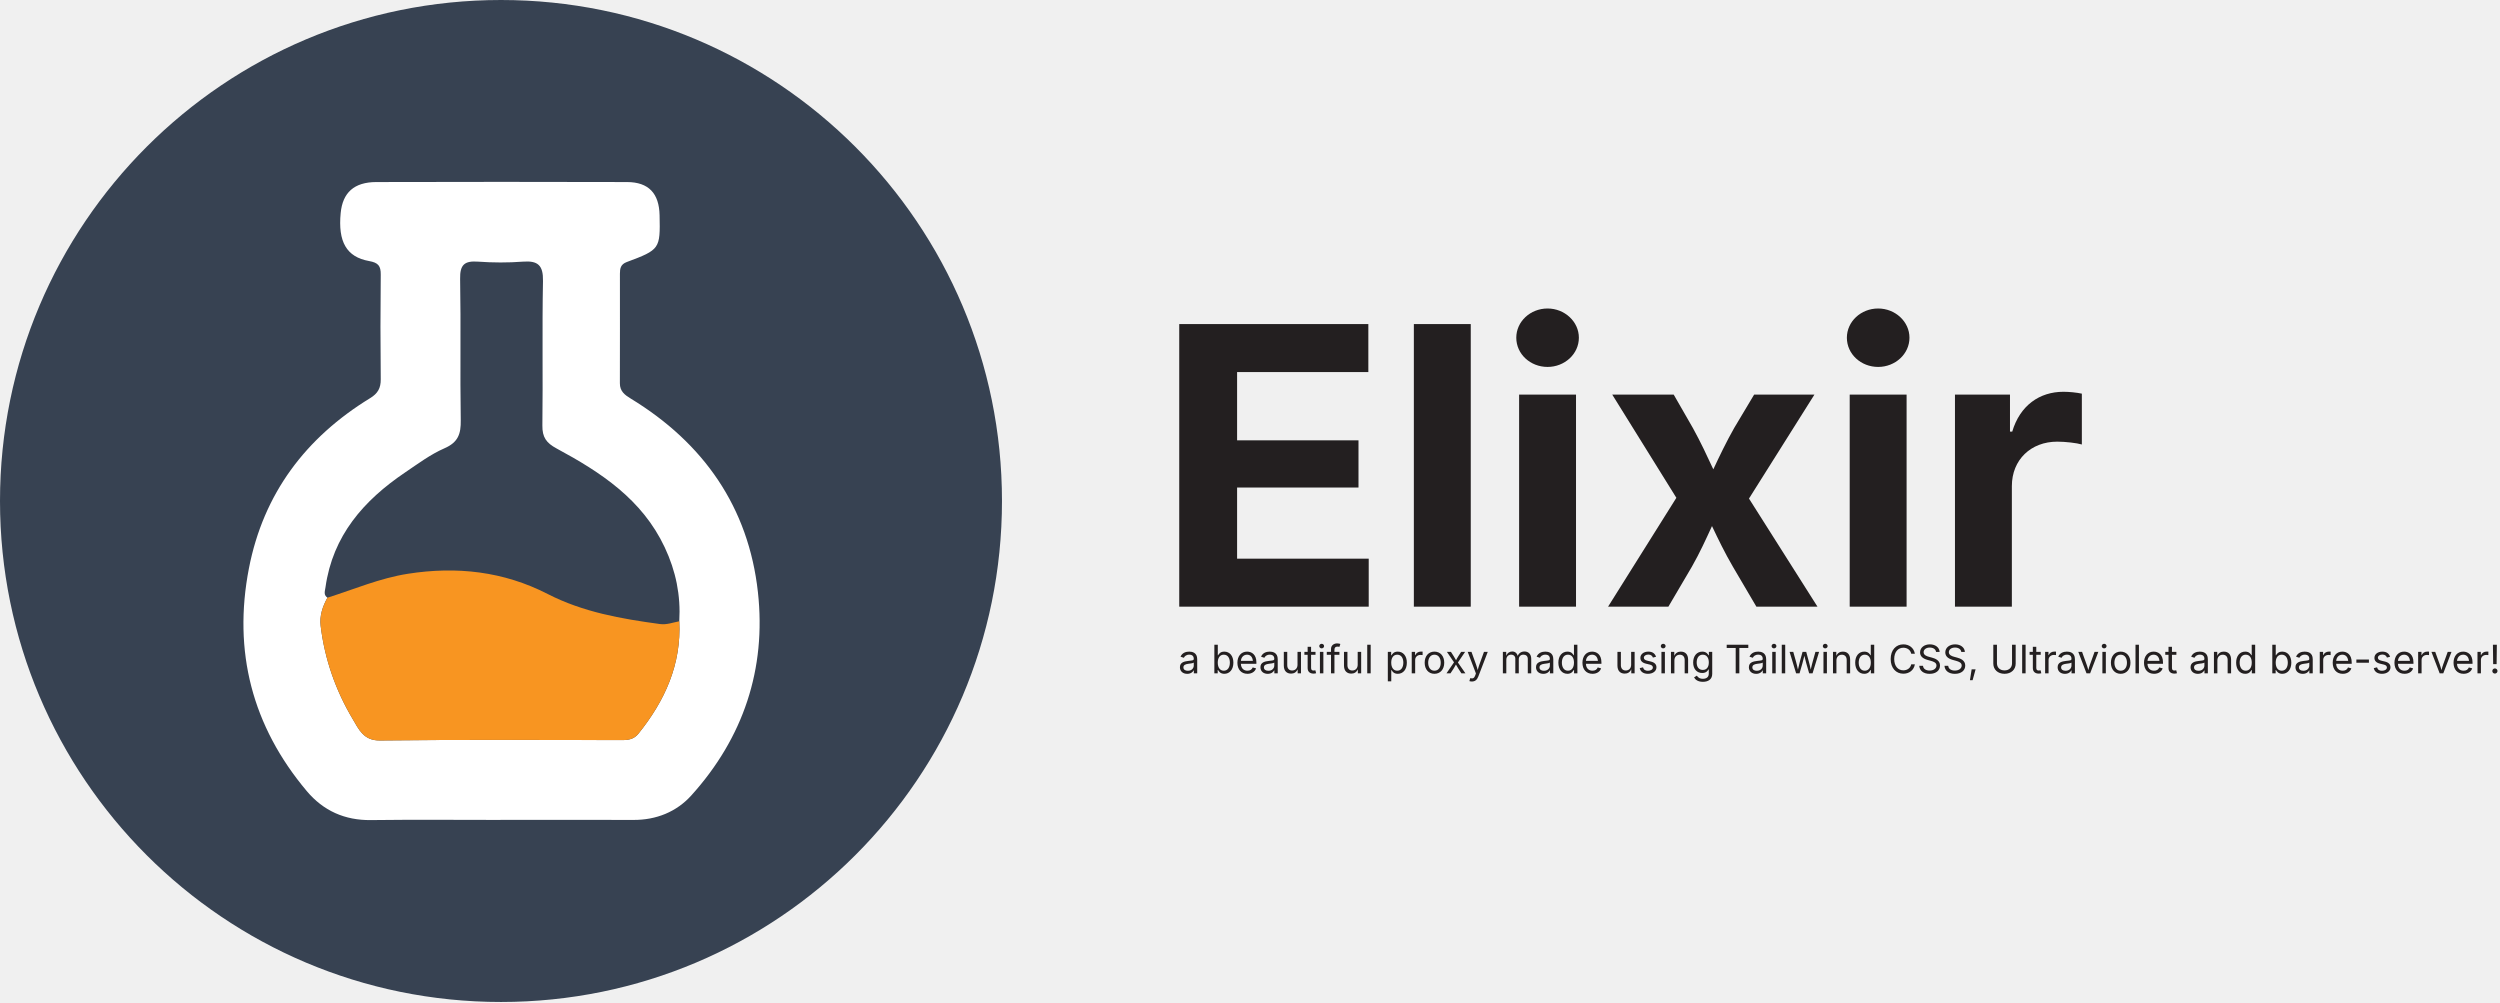
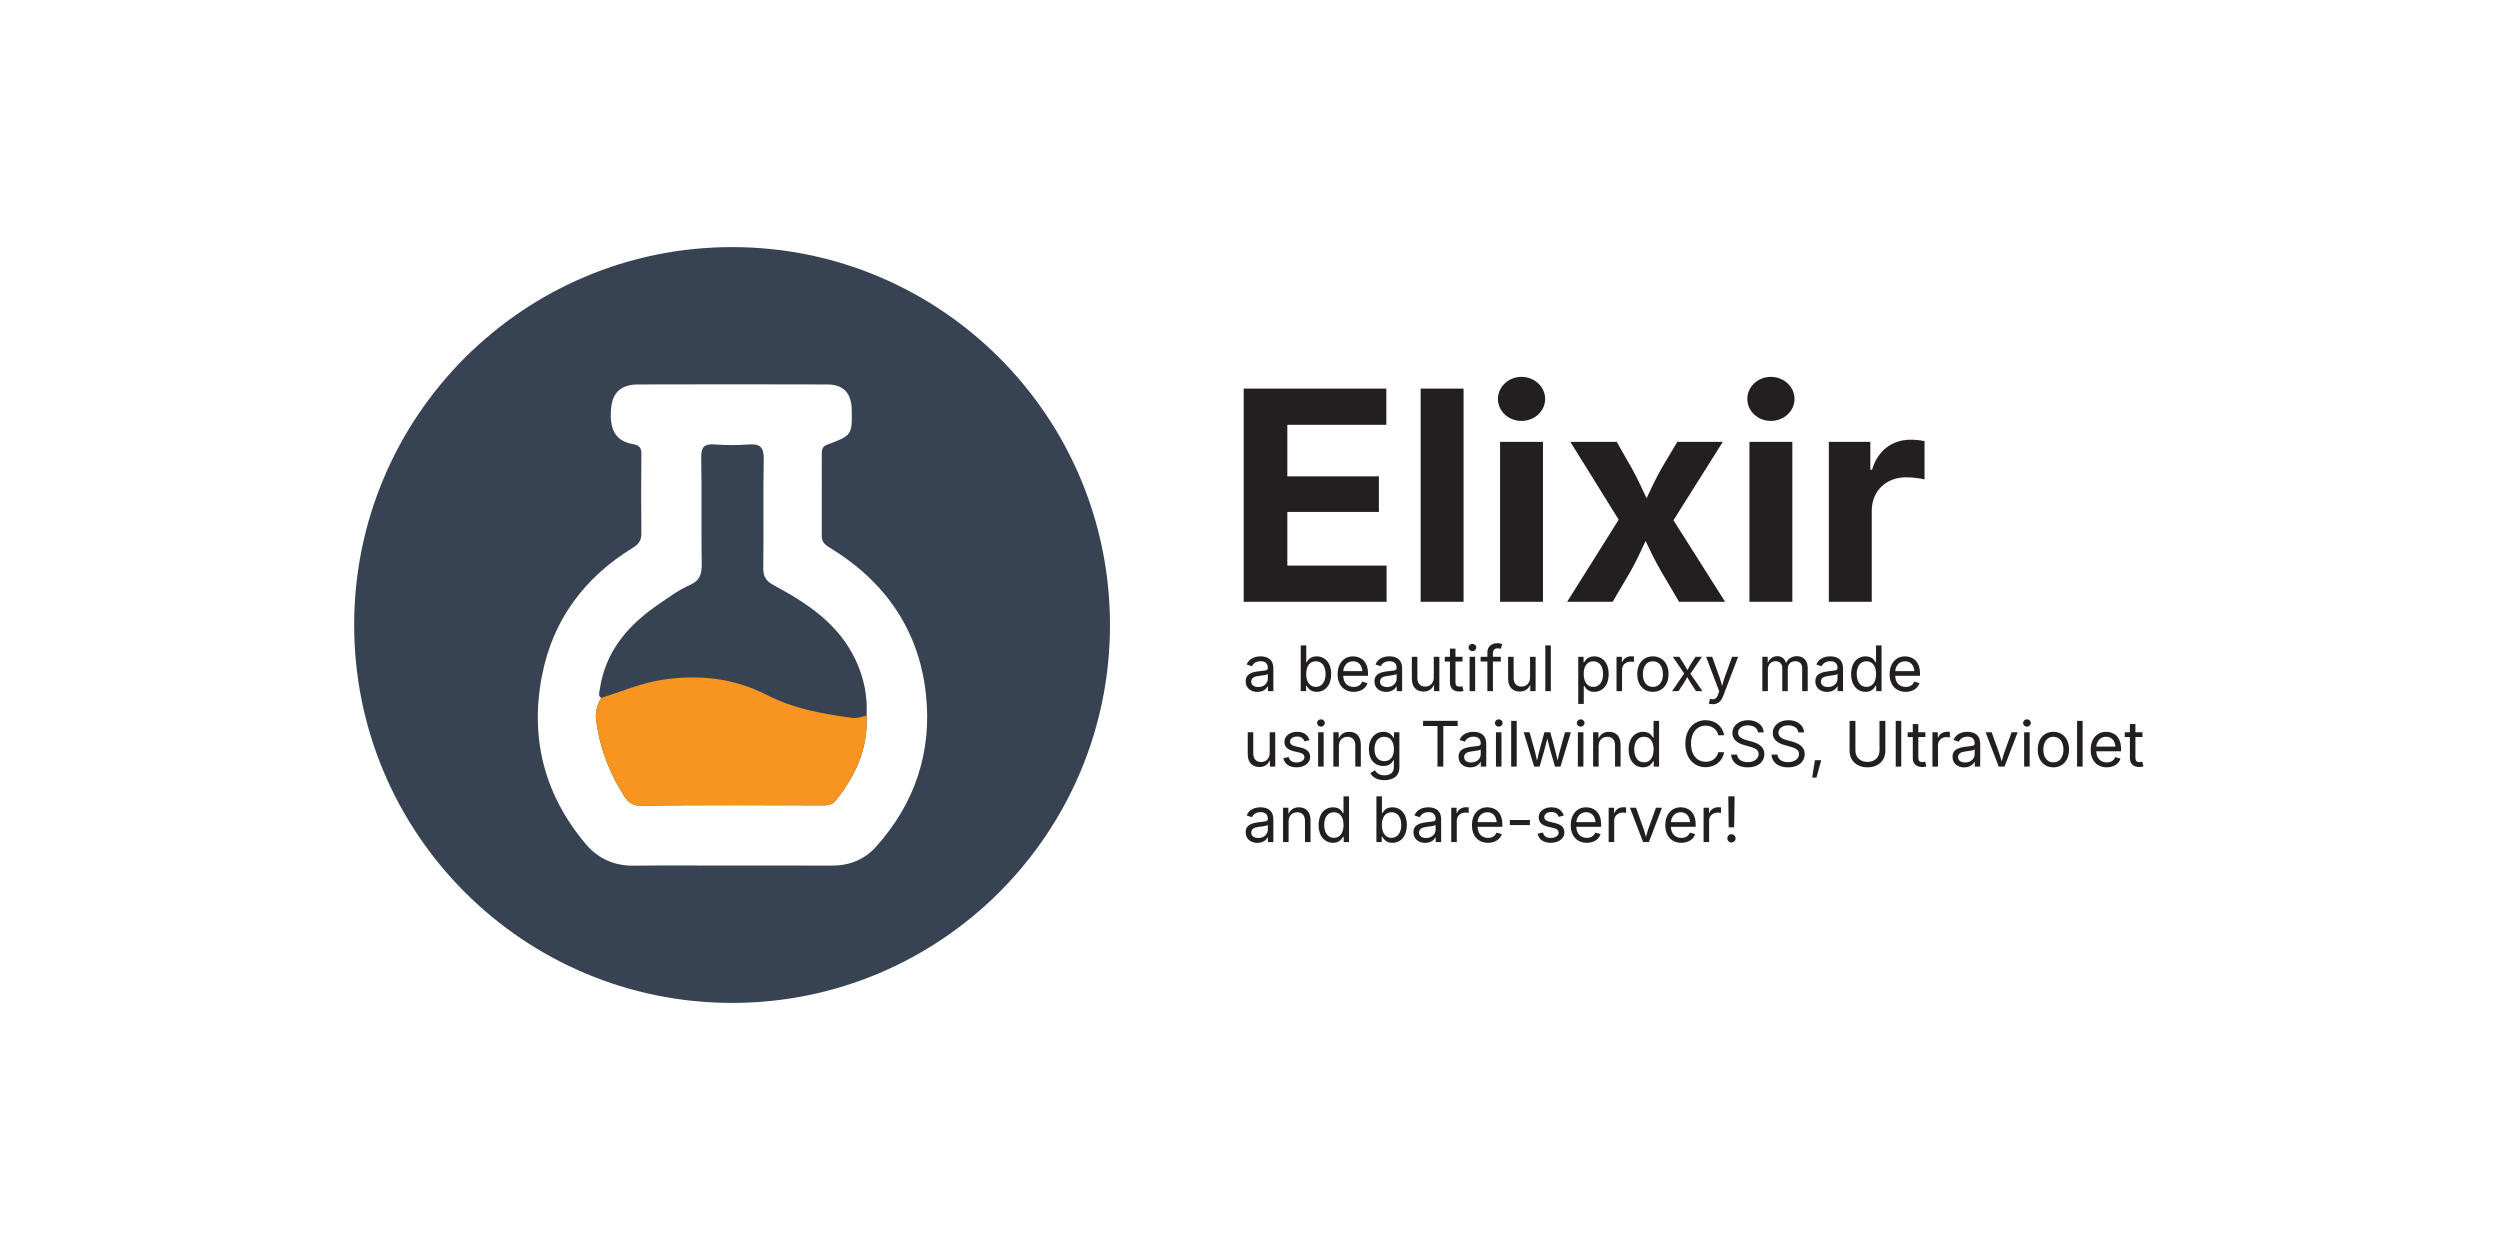
- <svg xmlns="http://www.w3.org/2000/svg" id="Layer_1" data-name="Layer 1" viewBox="0 0 1145.83 459.25">
+ <svg xmlns="http://www.w3.org/2000/svg" id="Layer_1" data-name="Layer 1" viewBox="0 0 1280 640">
  <defs>
    <style>
      .cls-1 {
        fill: #fff;
      }

      .cls-2 {
-         font-family: Inter-Regular, Inter;
-         font-size: 18.02px;
-         font-variation-settings: 'wght' 400, 'slnt' 0;
+         letter-spacing: -.02em;
      }

-       .cls-2, .cls-3 {
+       .cls-3 {
+         letter-spacing: -.02em;
+       }
+ 
+       .cls-4 {
+         font-family: Inter-Bold, Inter;
+         font-size: 150.02px;
+         font-variation-settings: 'wght' 700, 'slnt' 0;
+         font-weight: 700;
+       }
+ 
+       .cls-4, .cls-5 {
        fill: #231f20;
      }

-       .cls-4 {
+       .cls-6 {
        fill: #374252;
-       }
- 
-       .cls-5 {
-         letter-spacing: 0em;
-       }
- 
-       .cls-6 {
-         letter-spacing: -.02em;
      }

      .cls-7 {
        letter-spacing: -.02em;
      }

-       .cls-3 {
-         font-family: Inter-Bold, Inter;
-         font-size: 178.03px;
-         font-variation-settings: 'wght' 700, 'slnt' 0;
-         font-weight: 700;
+       .cls-8 {
+         letter-spacing: 0em;
      }

-       .cls-8 {
+       .cls-9 {
        letter-spacing: -.02em;
      }

-       .cls-9 {
+       .cls-10 {
+         fill: #f89521;
+       }
+ 
+       .cls-11 {
        letter-spacing: 0em;
      }

-       .cls-10 {
-         letter-spacing: -.02em;
-       }
- 
-       .cls-11 {
-         letter-spacing: -.02em;
-       }
- 
      .cls-12 {
-         fill: #f89521;
+         letter-spacing: .02em;
      }

      .cls-13 {
-         letter-spacing: .02em;
+         letter-spacing: -.02em;
      }

      .cls-14 {
        letter-spacing: -.07em;
      }
+ 
+       .cls-5 {
+         font-family: Inter-Regular, Inter;
+         font-size: 32.2px;
+         font-variation-settings: 'wght' 400, 'slnt' 0;
+       }
    </style>
  </defs>
+   <rect class="cls-1" width="1280" height="640" />
  <g>
-     <circle class="cls-4" cx="229.62" cy="229.62" r="229.62" />
    <g>
-       <path class="cls-1" d="M229.4,375.8c-19.79,0-39.58-.18-59.37,.07-12.01,.15-21.82-4.25-29.41-13.27-25.06-29.78-33.91-64.07-26.53-102.12,6.64-34.21,26.01-59.93,55.59-78.02,3.44-2.1,4.87-4.56,4.83-8.61-.17-15.98-.18-31.97,0-47.95,.05-4.06-1.14-5.5-5.36-6.26-10.4-1.86-14.26-8.91-13.01-21.97,.9-9.39,6.14-14.2,16.32-14.23,38.31-.1,76.63-.11,114.94,0,9.91,.03,14.7,5.21,14.91,15.2,.33,15.44,.16,15.79-15.07,21.47-2.8,1.05-3.11,2.97-3.11,5.34,0,16.74,.04,33.49-.02,50.23-.01,3.62,2.18,5.3,4.93,6.97,33.45,20.37,54.05,49.83,58.34,88.77,3.87,35.12-6.66,66.73-30.53,93.16-6.78,7.51-16.05,11.27-26.55,11.22-20.3-.08-40.6-.02-60.9-.02h0Zm-79.33-101.85c-2.21,4-3.67,8.26-3.11,12.86,1.85,15.39,6.94,29.81,14.84,43,2.52,4.22,4.76,9.65,12.25,9.57,37.06-.42,74.13-.23,111.2-.18,2.95,0,5.38-.46,7.37-2.94,12.1-15.06,19.72-31.72,18.72-51.52,.7-11.86-1.56-23-6.67-33.86-10.35-22.03-29.32-34.42-49.58-45.34-4.67-2.51-6.58-5.13-6.5-10.5,.29-22.08-.15-44.16,.28-66.23,.14-7.22-2.31-9.41-9.21-8.89-6.81,.52-13.72,.49-20.54,0-6.17-.45-8.36,1.35-8.23,7.9,.4,21.56-.07,43.14,.29,64.71,.11,6.28-1.15,10.18-7.44,12.92-6.43,2.8-12.23,7.15-18.1,11.11-18.94,12.8-33.15,28.94-36.46,52.62-.25,1.79-1.01,3.47,.91,4.75h0Z" />
-       <path class="cls-12" d="M150.07,273.95c12.23-3.87,24.04-8.96,36.87-10.97,22.39-3.51,43.87-1.11,64.09,9.27,16.23,8.33,33.72,11.37,51.46,13.77,3.1,.42,5.92-.72,8.85-1.27,1,19.8-6.63,36.46-18.72,51.52-1.99,2.48-4.42,2.94-7.37,2.94-37.07-.05-74.14-.24-111.2,.18-7.49,.09-9.73-5.35-12.25-9.57-7.89-13.2-12.99-27.61-14.84-43-.55-4.61,.9-8.86,3.11-12.86h0Z" />
+       <circle class="cls-6" cx="374.82" cy="320" r="193.49" />
+       <g>
+         <path class="cls-1" d="M374.64,443.17c-16.67,0-33.35-.15-50.03,.06-10.12,.13-18.39-3.58-24.78-11.18-21.11-25.1-28.57-53.99-22.35-86.05,5.59-28.83,21.91-50.5,46.84-65.74,2.89-1.77,4.11-3.85,4.07-7.25-.15-13.47-.15-26.94,0-40.4,.04-3.42-.96-4.64-4.52-5.27-8.76-1.57-12.02-7.51-10.96-18.51,.76-7.91,5.17-11.97,13.75-11.99,32.28-.09,64.57-.1,96.85,0,8.35,.03,12.39,4.39,12.57,12.81,.27,13.01,.13,13.3-12.7,18.09-2.36,.88-2.62,2.5-2.62,4.5,0,14.11,.03,28.22-.02,42.33-.01,3.05,1.84,4.46,4.16,5.87,28.19,17.17,45.54,41.99,49.16,74.8,3.26,29.6-5.61,56.23-25.72,78.5-5.72,6.33-13.52,9.49-22.37,9.45-17.1-.07-34.21-.02-51.31-.02h0Zm-66.85-85.82c-1.87,3.37-3.09,6.96-2.62,10.84,1.56,12.97,5.85,25.11,12.5,36.23,2.12,3.55,4.01,8.13,10.32,8.06,31.23-.36,62.47-.19,93.7-.15,2.48,0,4.53-.39,6.21-2.48,10.2-12.69,16.62-26.72,15.78-43.41,.59-10-1.32-19.38-5.62-28.53-8.72-18.56-24.7-29-41.78-38.2-3.93-2.12-5.54-4.33-5.48-8.85,.25-18.6-.13-37.21,.24-55.81,.12-6.09-1.95-7.93-7.76-7.49-5.74,.44-11.56,.41-17.31,0-5.2-.38-7.04,1.14-6.94,6.66,.34,18.17-.06,36.35,.25,54.52,.09,5.29-.97,8.58-6.27,10.89-5.42,2.36-10.31,6.02-15.25,9.36-15.96,10.79-27.93,24.38-30.73,44.34-.21,1.51-.85,2.92,.77,4.01h0Z" />
+         <path class="cls-10" d="M307.79,357.35c10.3-3.26,20.25-7.55,31.07-9.24,18.87-2.96,36.97-.94,54,7.81,13.67,7.02,28.41,9.58,43.36,11.61,2.61,.36,4.99-.61,7.46-1.07,.84,16.69-5.58,30.72-15.78,43.41-1.68,2.09-3.73,2.48-6.21,2.48-31.23-.04-62.47-.21-93.7,.15-6.31,.07-8.2-4.51-10.32-8.06-6.65-11.12-10.95-23.27-12.5-36.23-.46-3.88,.76-7.46,2.62-10.84h0Z" />
+       </g>
+     </g>
+     <g>
+       <text class="cls-4" transform="translate(626.88 308.11)">
+         <tspan x="0" y="0">Elixir</tspan>
+       </text>
+       <text class="cls-5" transform="translate(636.36 353.85)">
+         <tspan x="0" y="0">a beautiful p</tspan>
+         <tspan class="cls-7" x="188.82" y="0">r</tspan>
+         <tspan class="cls-3" x="200.26" y="0">o</tspan>
+         <tspan x="218.74" y="0">xy made</tspan>
+         <tspan x="0" y="38.64">using </tspan>
+         <tspan class="cls-14" x="90.71" y="38.64">T</tspan>
+         <tspan class="cls-11" x="109" y="38.64">ailwind CSS, Ultr</tspan>
+         <tspan class="cls-9" x="361.91" y="38.64">a</tspan>
+         <tspan class="cls-8" x="379.42" y="38.64">violet</tspan>
+         <tspan x="0" y="77.29">and ba</tspan>
+         <tspan class="cls-13" x="104.2" y="77.29">r</tspan>
+         <tspan x="115.63" y="77.29">e-se</tspan>
+         <tspan class="cls-12" x="184.79" y="77.29">r</tspan>
+         <tspan class="cls-2" x="197.33" y="77.29">v</tspan>
+         <tspan x="214.62" y="77.29">er!</tspan>
+       </text>
    </g>
  </g>
-   <g>
-     <text class="cls-3" transform="translate(528.75 278.05)">
-       <tspan x="0" y="0">Elixir</tspan>
-     </text>
-     <text class="cls-2" transform="translate(540 308.61)">
-       <tspan x="0" y="0">a beautiful p</tspan>
-       <tspan class="cls-8" x="105.65" y="0">r</tspan>
-       <tspan class="cls-10" x="112.05" y="0">o</tspan>
-       <tspan x="122.39" y="0">xy made using </tspan>
-       <tspan class="cls-14" x="250.54" y="0">T</tspan>
-       <tspan class="cls-9" x="260.77" y="0">ailwind CSS, Ultr</tspan>
-       <tspan class="cls-7" x="402.28" y="0">a</tspan>
-       <tspan class="cls-5" x="412.08" y="0">violet and ba</tspan>
-       <tspan class="cls-11" x="521.83" y="0">r</tspan>
-       <tspan class="cls-5" x="528.23" y="0">e-se</tspan>
-       <tspan class="cls-13" x="566.92" y="0">r</tspan>
-       <tspan class="cls-6" x="573.94" y="0">v</tspan>
-       <tspan x="583.61" y="0">er!</tspan>
-     </text>
-   </g>
</svg>
